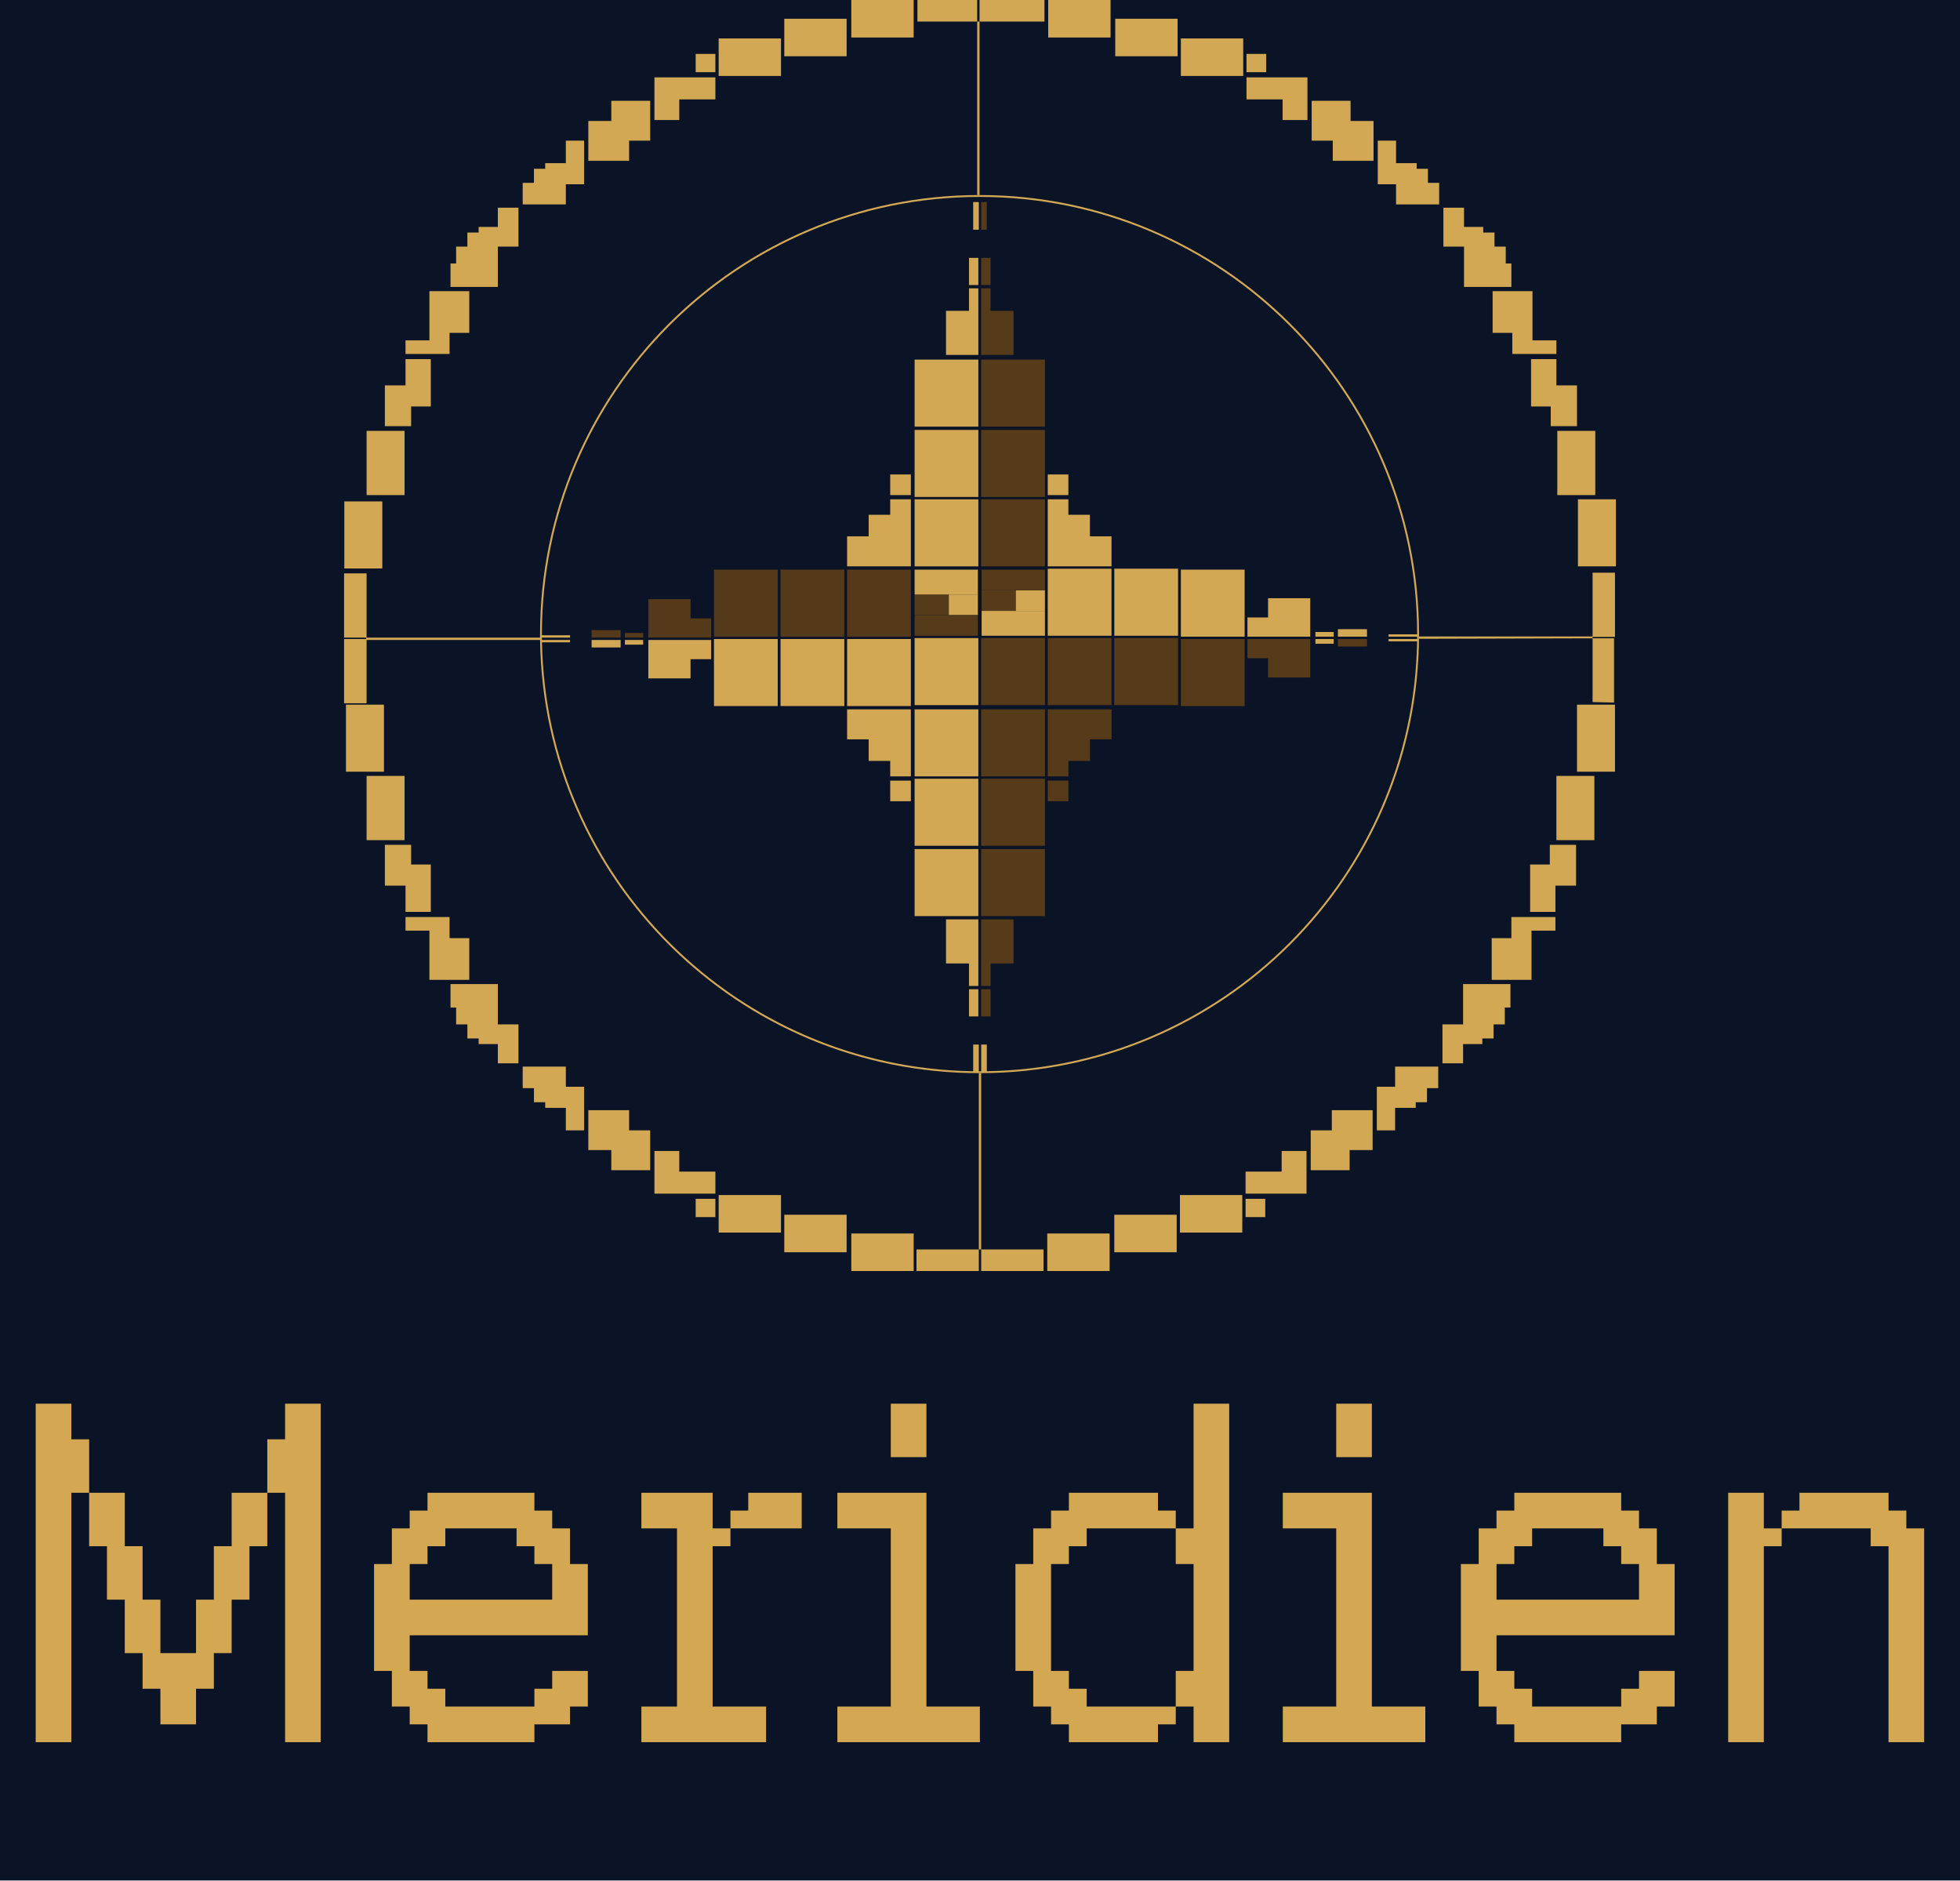
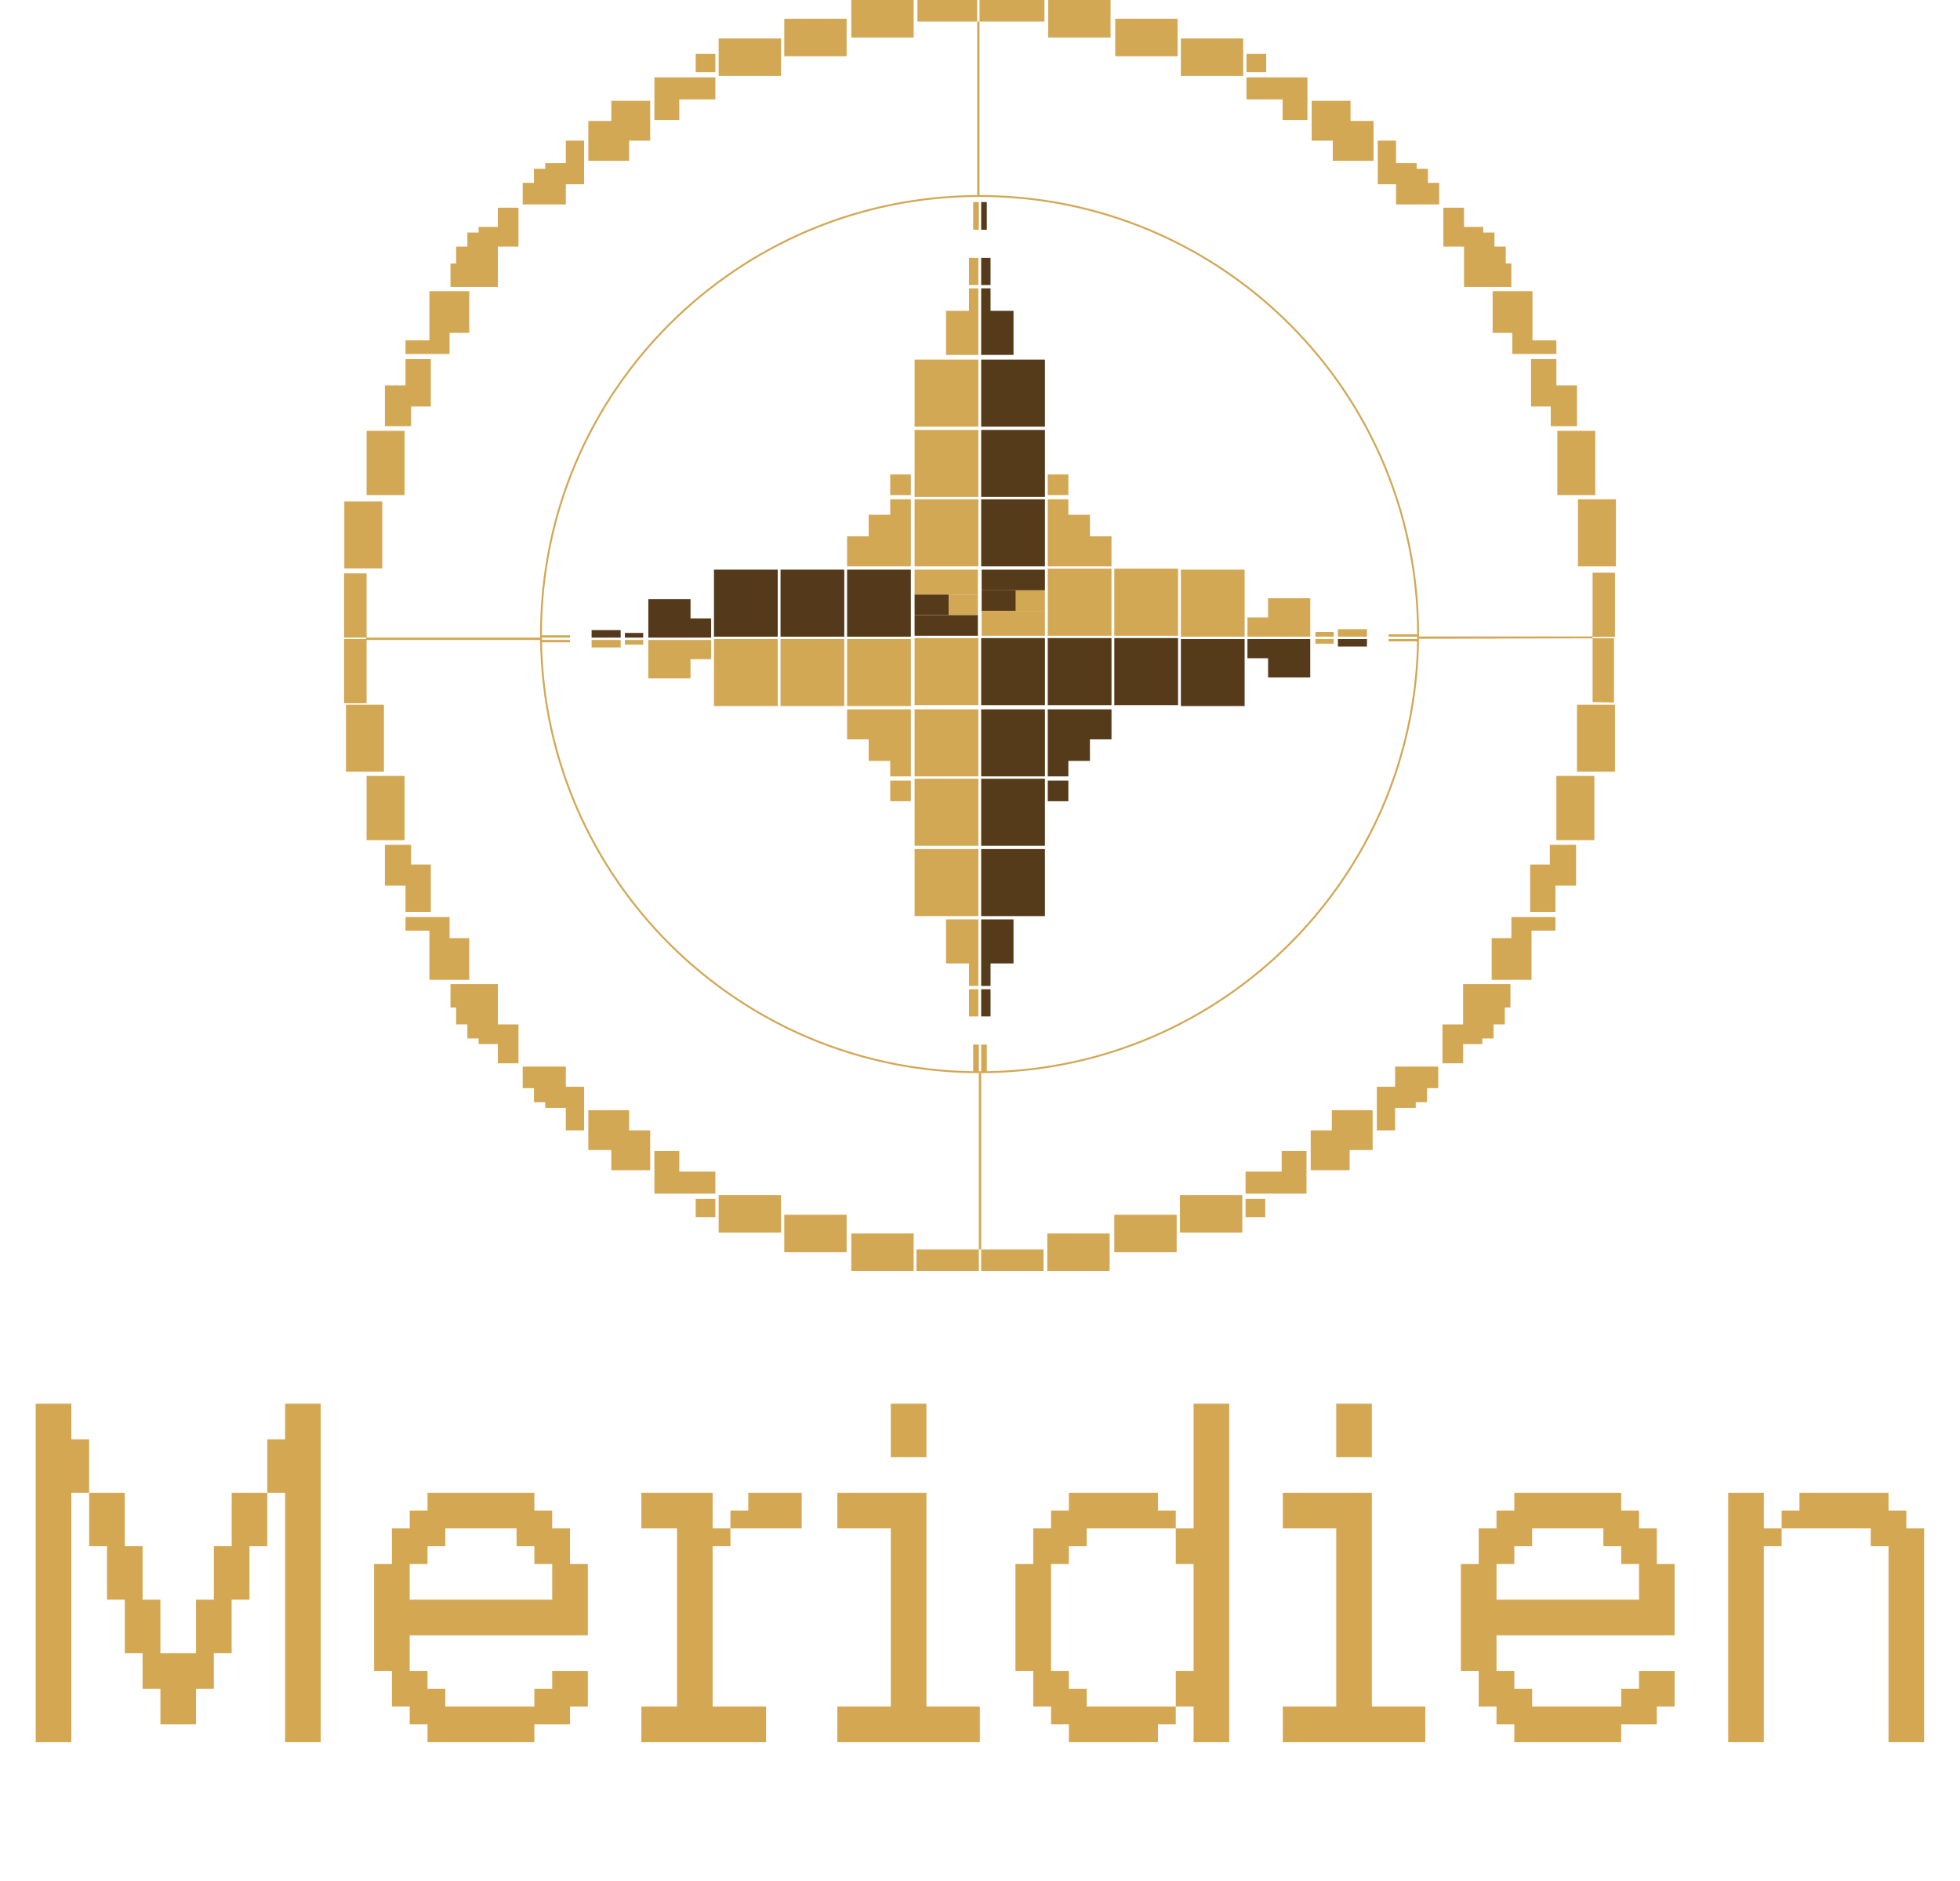
<svg xmlns="http://www.w3.org/2000/svg" width="4181" height="4011" viewBox="0 0 4181 4011" fill="none">
-   <rect width="4181" height="4011" fill="#0B1426" />
  <path d="M608.168 3716V3184H570.168V3070H608.168V2994H684.168V3716H608.168ZM76.168 3716V2994H152.168V3070H190.168V3184H152.168V3716H76.168ZM304.168 3602V3526H266.168V3412H228.168V3298H190.168V3184H266.168V3298H304.168V3412H342.168V3526H418.168V3412H456.168V3298H494.168V3184H570.168V3298H532.168V3412H494.168V3526H456.168V3602H418.168V3678H342.168V3602H304.168ZM873.934 3336V3412H1177.93V3336H1139.93V3298H1101.93V3260H949.934V3298H911.934V3336H873.934ZM835.934 3640V3564H797.934V3336H835.934V3260H873.934V3222H911.934V3184H1139.93V3222H1177.93V3260H1215.93V3336H1253.93V3488H873.934V3564H911.934V3602H949.934V3640H1139.93V3602H1177.93V3564H1253.93V3640H1215.93V3678H1139.93V3716H911.934V3678H873.934V3640H835.934ZM1558.16 3260V3222H1596.16V3184H1710.16V3260H1558.16ZM1368.16 3716V3640H1444.16V3260H1368.16V3184H1520.16V3260H1558.16V3298H1520.16V3640H1634.16V3716H1368.16ZM1900.21 3108V2994H1976.21V3108H1900.21ZM1786.21 3716V3640H1900.21V3260H1786.21V3184H1976.21V3640H2090.21V3716H1786.21ZM2508.1 3640V3564H2546.1V3336H2508.1V3260H2546.1V2994H2622.1V3716H2546.1V3640H2508.1ZM2204.1 3640V3564H2166.1V3336H2204.1V3260H2242.1V3222H2280.1V3184H2470.1V3222H2508.1V3260H2318.1V3298H2280.1V3336H2242.1V3564H2280.1V3602H2318.1V3640H2508.1V3678H2470.1V3716H2280.1V3678H2242.1V3640H2204.1ZM2850.41 3108V2994H2926.41V3108H2850.41ZM2736.41 3716V3640H2850.41V3260H2736.41V3184H2926.41V3640H3040.41V3716H2736.41ZM3192.29 3336V3412H3496.29V3336H3458.29V3298H3420.29V3260H3268.29V3298H3230.29V3336H3192.29ZM3154.29 3640V3564H3116.29V3336H3154.29V3260H3192.29V3222H3230.29V3184H3458.29V3222H3496.29V3260H3534.29V3336H3572.29V3488H3192.29V3564H3230.29V3602H3268.29V3640H3458.29V3602H3496.29V3564H3572.29V3640H3534.29V3678H3458.29V3716H3230.29V3678H3192.29V3640H3154.29ZM3686.52 3716V3184H3762.52V3260H3800.52V3298H3762.52V3716H3686.52ZM4028.52 3716V3298H3990.52V3260H3800.52V3222H3838.52V3184H4028.52V3222H4066.52V3260H4104.52V3716H4028.52Z" fill="#D4A853" />
  <path d="M1949 2711H1816V2631H1949V2711Z" fill="#D2A855" />
  <path d="M2088 2711H1955V2665H2088V2711Z" fill="#D2A855" />
  <path d="M2226 2711H2093V2665H2226V2711Z" fill="#D2A855" />
  <path d="M2367 2711H2234V2631H2367V2711Z" fill="#D2A855" />
  <path d="M1806 2671H1673V2591H1806V2671Z" fill="#D2A855" />
  <path d="M2510 2671H2377V2591H2510V2671Z" fill="#D2A855" />
  <path d="M2093 2665H2088V2289H2093V2665Z" fill="#D2A855" />
  <path d="M1666 2629H1533V2549H1666V2629Z" fill="#D2A855" />
  <path d="M2650 2629H2517V2549H2650V2629Z" fill="#D2A855" />
  <path d="M1526 2596H1484V2557H1526V2596Z" fill="#D2A855" />
  <path d="M2699 2596H2657V2557H2699V2596Z" fill="#D2A855" />
  <path d="M1449 2499H1526V2546H1396V2455H1449V2499Z" fill="#D2A855" />
  <path d="M2787 2546H2657V2499H2734V2455H2787V2546Z" fill="#D2A855" />
  <path d="M1342 2411H1387V2496H1304V2453H1255V2368H1342V2411Z" fill="#D2A855" />
  <path d="M2928 2453H2879V2496H2796V2411H2841V2368H2928V2453Z" fill="#D2A855" />
  <path d="M1207 2318H1246V2411H1207V2363H1163V2351H1139V2321H1115V2275H1207V2318Z" fill="#D2A855" />
  <path d="M3068 2321H3044V2351H3020V2363H2976V2411H2937V2318H2976V2275H3068V2321Z" fill="#D2A855" />
  <path d="M2087 2168H2067V2110H2087V2168Z" fill="#D2A855" />
  <path d="M2113 2168H2093V2110H2113V2168Z" fill="#563B1A" />
  <path d="M2087 2103H2067V2055H2018V1961H2087V2103Z" fill="#D2A855" />
  <path d="M2162 2055H2113V2103H2093V1961H2162V2055Z" fill="#563B1A" />
  <path d="M2087 1954H1951V1811H2087V1954Z" fill="#D2A855" />
  <path d="M2229 1954H2093V1811H2229V1954Z" fill="#563B1A" />
  <path d="M2087 1804H1951V1661H2087V1804Z" fill="#D2A855" />
  <path d="M2229 1804H2093V1661H2229V1804Z" fill="#563B1A" />
  <path d="M1943 1709H1899V1665H1943V1709Z" fill="#D2A855" />
  <path d="M2279 1709H2235V1665H2279V1709Z" fill="#563B1A" />
  <path d="M1943 1656H1899V1623H1853V1577H1807V1513H1943V1656Z" fill="#D2A855" />
  <path d="M2087 1656H1951V1513H2087V1656Z" fill="#D2A855" />
  <path d="M2229 1656H2093V1513H2229V1656Z" fill="#563B1A" />
  <path d="M2371 1577H2325V1623H2279V1656H2235V1513H2371V1577Z" fill="#563B1A" />
  <path d="M1659 1506H1523V1363H1659V1506Z" fill="#D2A855" />
  <path d="M1801 1506H1665V1363H1801V1506Z" fill="#D2A855" />
  <path d="M1943 1506H1807V1363H1943V1506Z" fill="#D2A855" />
  <path d="M2655 1506H2519V1363H2655V1506Z" fill="#563B1A" />
  <path d="M2087 1504H1951V1361H2087V1504Z" fill="#D2A855" />
  <path d="M2229 1504H2093V1361H2229V1504Z" fill="#563B1A" />
  <path d="M2371 1504H2235V1361H2371V1504Z" fill="#563B1A" />
  <path d="M2513 1504H2377V1361H2513V1504Z" fill="#563B1A" />
  <path d="M1517 1406H1473V1447H1383V1365H1517V1406Z" fill="#D2A855" />
  <path d="M2795 1445H2705V1404H2661V1363H2795V1445Z" fill="#563B1A" />
  <path d="M1324 1381H1262V1365H1324V1381Z" fill="#D2A855" />
  <path d="M2916 1379H2854V1363H2916V1379Z" fill="#563B1A" />
  <path d="M1372 1375H1333V1365H1372V1375Z" fill="#D2A855" />
  <path d="M2845 1373H2806V1363H2845V1373Z" fill="#D2A855" />
  <path d="M1324 1360H1262V1344H1324V1360Z" fill="#543A1A" />
  <path d="M1372 1360H1333V1350H1372V1360Z" fill="#543A1A" />
  <path d="M1473 1319H1517V1360H1383V1278H1473V1319Z" fill="#543A1A" />
  <path d="M1659 1358H1523V1215H1659V1358Z" fill="#543A1A" />
  <path d="M1801 1358H1665V1215H1801V1358Z" fill="#543A1A" />
  <path d="M1943 1358H1807V1215H1943V1358Z" fill="#543A1A" />
  <path d="M2655 1358H2519V1215H2655V1358Z" fill="#D2A855" />
  <path d="M2795 1358H2661V1317H2705V1276H2795V1358Z" fill="#D2A855" />
  <path d="M2845 1358H2806V1348H2845V1358Z" fill="#D2A855" />
  <path d="M2916 1358H2854V1342H2916V1358Z" fill="#D2A855" />
  <path d="M2371 1356H2235V1213H2371V1356Z" fill="#D2A855" />
  <path d="M2513 1356H2377V1213H2513V1356Z" fill="#D2A855" />
  <path d="M1943 1208H1807V1144H1853V1098H1899V1065H1943V1208Z" fill="#D2A855" />
  <path d="M2087 1208H1951V1065H2087V1208Z" fill="#D2A855" />
  <path d="M2229 1208H2093V1065H2229V1208Z" fill="#553B19" />
  <path d="M2279 1098H2325V1144H2371V1208H2235V1065H2279V1098Z" fill="#D2A855" />
  <path d="M2087 1060H1951V917H2087V1060Z" fill="#D2A855" />
  <path d="M2229 1060H2093V917H2229V1060Z" fill="#553B19" />
  <path d="M1943 1056H1899V1012H1943V1056Z" fill="#D2A855" />
  <path d="M2279 1056H2235V1012H2279V1056Z" fill="#D2A855" />
  <path d="M2087 910H1951V767H2087V910Z" fill="#D2A855" />
  <path d="M2229 910H2093V767H2229V910Z" fill="#553B19" />
  <path d="M2087 757H2018V663H2067V615H2087V757Z" fill="#D2A855" />
  <path d="M2113 663H2162V757H2093V615H2113V663Z" fill="#553B19" />
  <path d="M2087 608H2067V550H2087V608Z" fill="#D2A855" />
  <path d="M2113 608H2093V550H2113V608Z" fill="#553B19" />
  <path d="M2088 490H2076V431H2088V490Z" fill="#D2A855" />
  <path d="M2105 490H2093V431H2105V490Z" fill="#553B19" />
  <path fill-rule="evenodd" clip-rule="evenodd" d="M2089.5 416C2607.26 416 3027 835.283 3027 1352.5C3027 1869.72 2607.26 2289 2089.5 2289C1575.91 2289 1158.78 1876.46 1152.08 1365H782V1500H734V1363H781V1360H734V1223H782V1360H1152.03C1152.01 1357.5 1152 1355 1152 1352.5C1152 835.283 1571.74 416 2089.5 416ZM2089.5 420C1573.94 420 1156 837.496 1156 1352.5C1156 1353.33 1156 1354.17 1156 1355H1216V1360H1156.03C1156.04 1361.67 1156.06 1363.33 1156.08 1365H1216V1370H1156.16C1165.42 1872.44 1572.5 2277.77 2076 2284.9V2228H2088V2285C2088.5 2285 2089 2285 2089.5 2285C2090.67 2285 2091.83 2285 2093 2284.99V2228H2105V2284.87C2608.25 2276.69 3014.67 1870.7 3022.87 1368H2962V1363H3022.94C3022.96 1361.33 3022.97 1359.67 3022.98 1358H2962V1353H3023C3023 1352.83 3023 1352.67 3023 1352.5C3023 837.496 2605.06 420 2089.5 420Z" fill="#D2A855" />
  <path d="M1062 2185H1106V2268H1062V2227H1021V2215H997V2185H973V2149H961V2099H1062V2185Z" fill="#D2A855" />
  <path d="M3222 2149H3210V2185H3186V2215H3162V2227H3121V2268H3077V2185H3121V2099H3222V2149Z" fill="#D2A855" />
  <path d="M959 2001H1001V2090H916V1985H865V1956H959V2001Z" fill="#D2A855" />
  <path d="M3318 1985H3267V2090H3182V2001H3224V1956H3318V1985Z" fill="#D2A855" />
  <path d="M877 1844H919V1945H865V1889H821V1802H877V1844Z" fill="#D2A855" />
  <path d="M3362 1889H3318V1945H3264V1844H3306V1802H3362V1889Z" fill="#D2A855" />
  <path d="M863 1792H782V1655H863V1792Z" fill="#D2A855" />
  <path d="M3401 1792H3320V1655H3401V1792Z" fill="#D2A855" />
  <path d="M819 1646H738V1503H819V1646Z" fill="#D2A855" />
  <path d="M3445 1646H3364V1503H3445V1646Z" fill="#D2A855" />
  <path d="M3445 1358.5H3397.23V1361.5H3443.01V1498.5L3397.23 1497.5V1361.5L3027 1362.5V1357.5H3397.23V1221.5H3445V1358.5Z" fill="#D2A855" />
  <path d="M815.5 1212.5H734.5V1069.5H815.5V1212.5Z" fill="#D2A855" />
  <path d="M3447 1208H3366V1065H3447V1208Z" fill="#D2A855" />
  <path d="M863 1056H782V919H863V1056Z" fill="#D2A855" />
  <path d="M3403 1056H3322V919H3403V1056Z" fill="#D2A855" />
  <path d="M919 867H877V909H821V822H865V766H919V867Z" fill="#D2A855" />
  <path d="M3320 822H3364V909H3308V867H3266V766H3320V822Z" fill="#D2A855" />
  <path d="M1001 710H959V755H865V726H916V621H1001V710Z" fill="#D2A855" />
  <path d="M3269 726H3320V755H3226V710H3184V621H3269V726Z" fill="#D2A855" />
  <path d="M1106 526H1062V612H961V562H973V526H997V496H1021V484H1062V443H1106V526Z" fill="#D2A855" />
  <path d="M3123 484H3164V496H3188V526H3212V562H3224V612H3123V526H3079V443H3123V484Z" fill="#D2A855" />
  <path d="M1246 393H1207V436H1115V390H1139V360H1163V348H1207V300H1246V393Z" fill="#D2A855" />
  <path d="M2978 348H3022V360H3046V390H3070V436H2978V393H2939V300H2978V348Z" fill="#D2A855" />
  <path d="M2089.5 416H2084.5V46H2089.5V416Z" fill="#D2A855" />
  <path d="M1387 300H1342V343H1255V258H1304V215H1387V300Z" fill="#D2A855" />
  <path d="M2881 258H2930V343H2843V300H2798V215H2881V258Z" fill="#D2A855" />
  <path d="M1526 212H1449V256H1396V165H1526V212Z" fill="#D2A855" />
  <path d="M2789 256H2736V212H2659V165H2789V256Z" fill="#D2A855" />
  <path d="M1666 162H1533V82H1666V162Z" fill="#D2A855" />
  <path d="M2652 162H2519V82H2652V162Z" fill="#D2A855" />
  <path d="M1526 154H1484V115H1526V154Z" fill="#D2A855" />
  <path d="M2701 154H2659V115H2701V154Z" fill="#D2A855" />
  <path d="M1806 120H1673V40H1806V120Z" fill="#D2A855" />
  <path d="M2512 120H2379V40H2512V120Z" fill="#D2A855" />
  <path d="M1949 80H1816V0H1949V80Z" fill="#D2A855" />
  <path d="M2369 80H2236V0H2369V80Z" fill="#D2A855" />
  <path d="M2084.5 46H1957V0H2084.5V46Z" fill="#D2A855" />
  <path d="M2228 46H2089.5V0H2228V46Z" fill="#D2A855" />
  <path d="M1951 1268H2024V1312H1951V1268Z" fill="#563B1A" />
  <path d="M2094 1303H2167V1259H2094V1303Z" fill="#563B1A" />
  <path d="M2024 1268H2086V1312H2024V1268Z" fill="#D2A855" />
  <path d="M2167 1303H2229V1259H2167V1303Z" fill="#D2A855" />
  <path d="M1951 1215H2086V1268H1951V1215Z" fill="#D2A855" />
  <path d="M2094 1356H2229V1303H2094V1356Z" fill="#D2A855" />
  <path d="M1951 1312H2086V1356H1951V1312Z" fill="#563B1A" />
  <path d="M2094 1259H2229V1215H2094V1259Z" fill="#563B1A" />
</svg>
